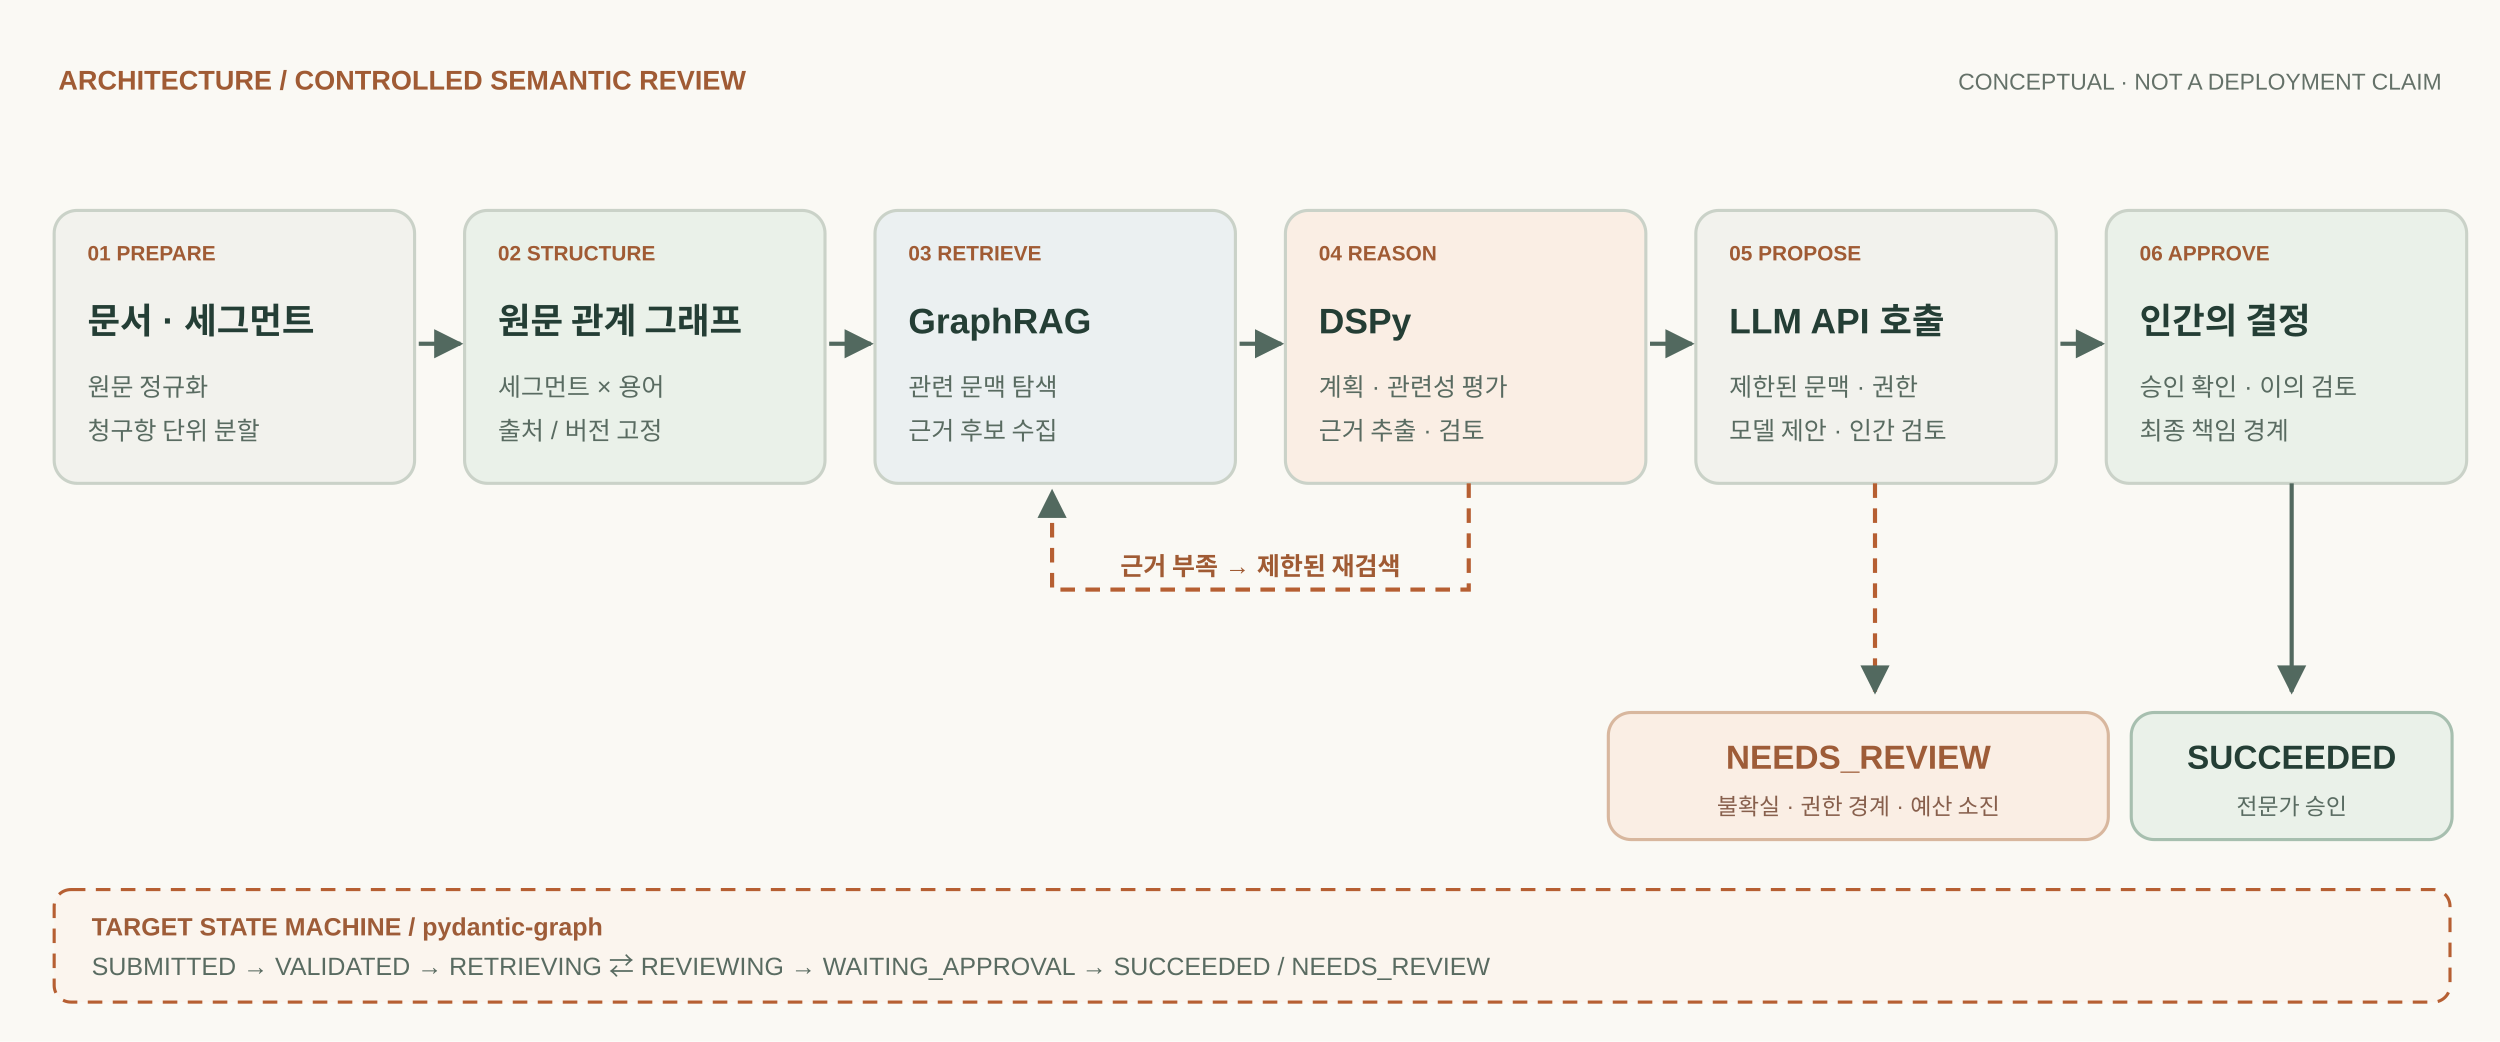
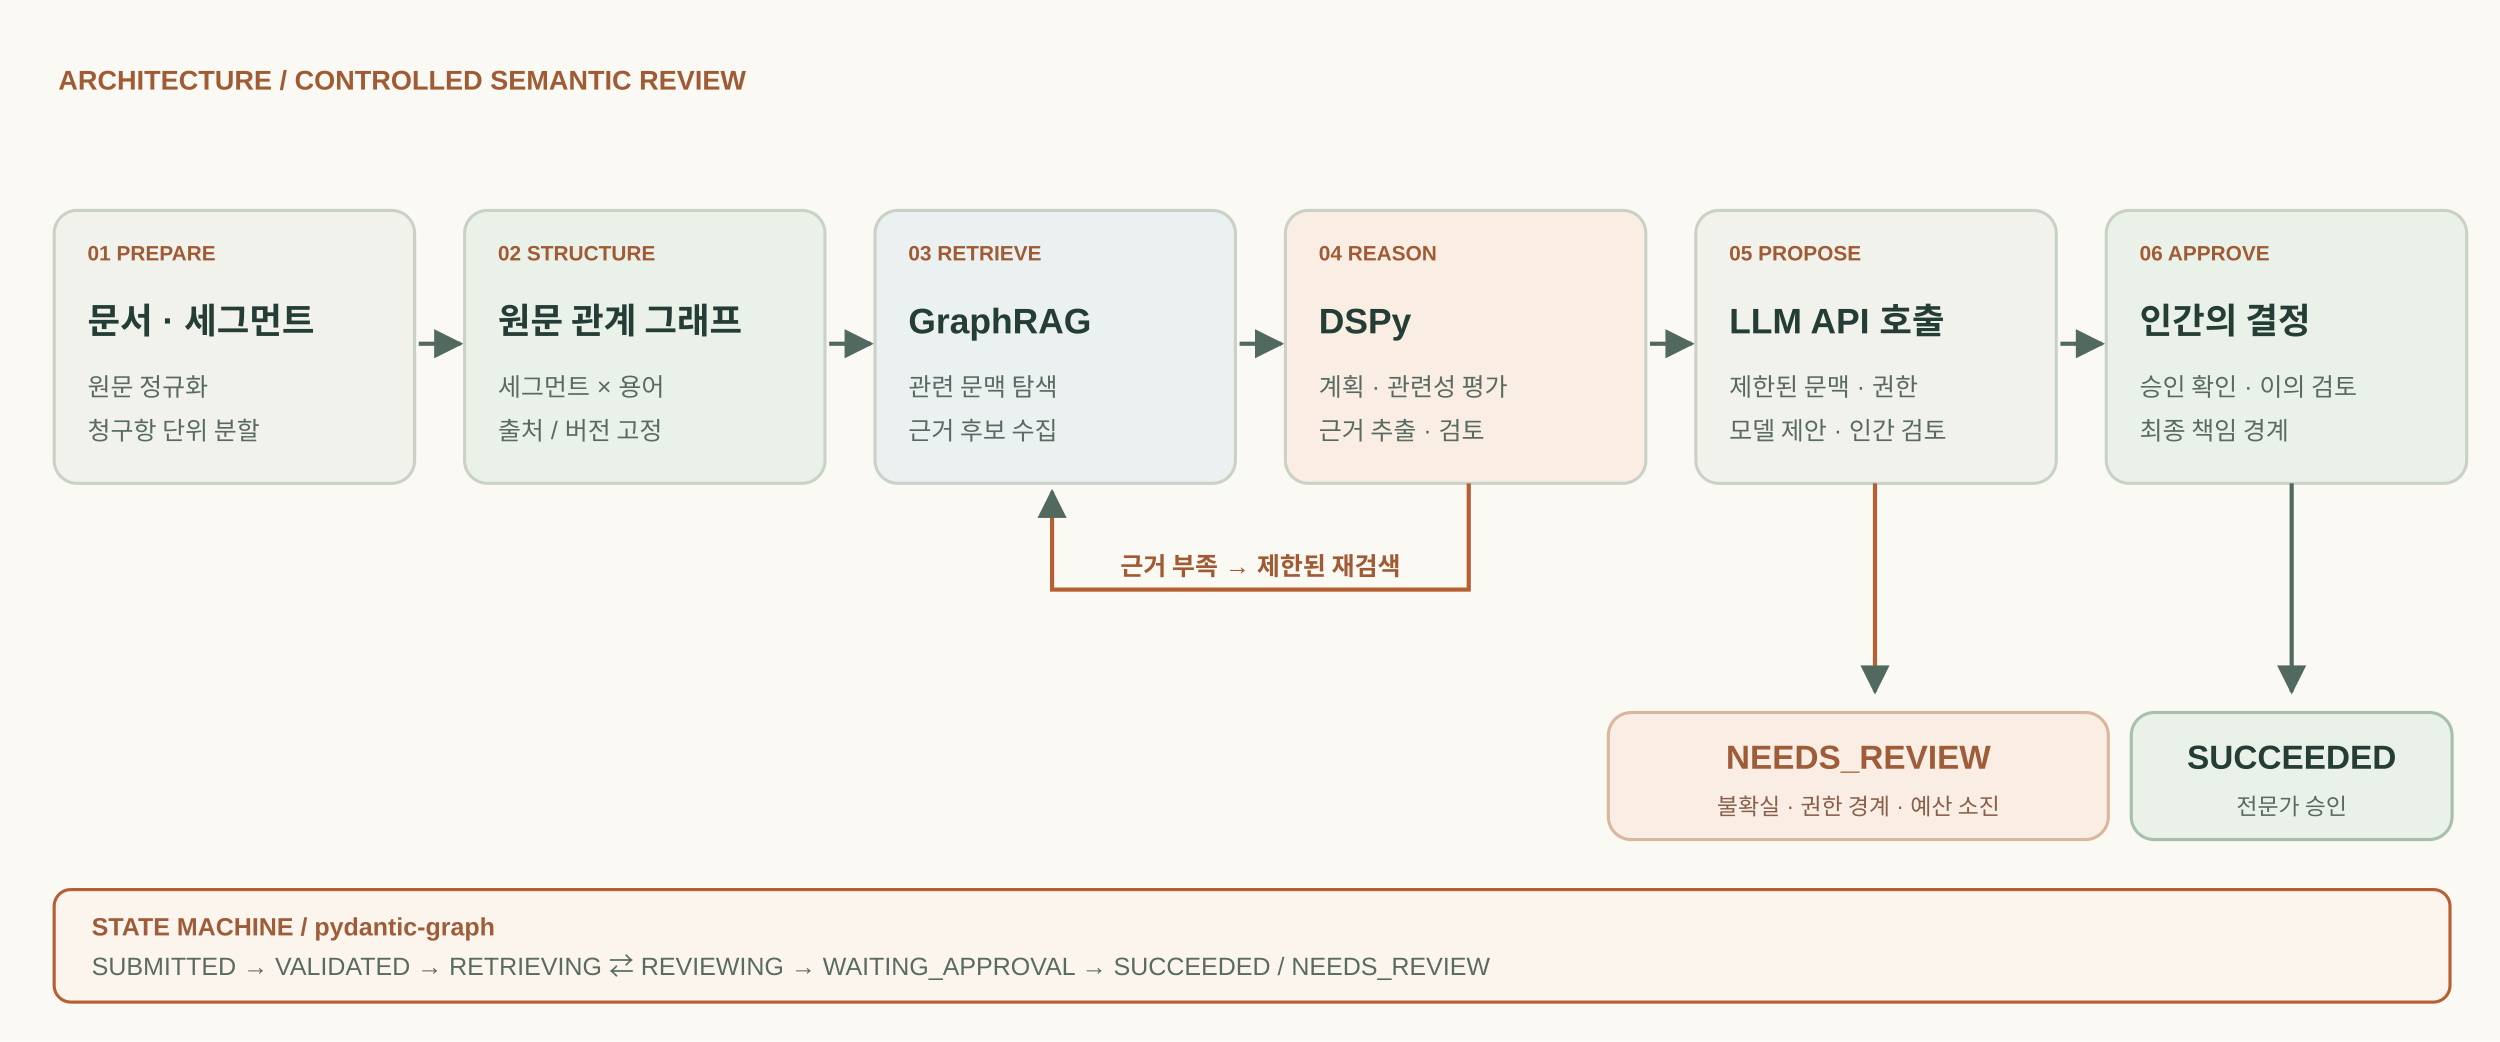
<svg xmlns="http://www.w3.org/2000/svg" width="1200" height="500" viewBox="0 0 1200 500" role="img" aria-labelledby="ttl description">
  <rect width="1200" height="500" fill="#FAF9F4" />
  <defs>
    <marker id="a" viewBox="0 0 10 10" refX="9" refY="5" markerWidth="7" markerHeight="7" orient="auto-start-reverse">
      <path d="M0 0 L10 5 L0 10 z" fill="#52695F" />
    </marker>
  </defs>
  <text x="28" y="43" font-family="Arial, 'Noto Sans CJK KR', sans-serif" font-size="13" font-weight="700" text-anchor="start" fill="#A05B34">ARCHITECTURE / CONTROLLED SEMANTIC REVIEW</text>
-   <text x="1172" y="43" font-family="Arial, 'Noto Sans CJK KR', sans-serif" font-size="11" font-weight="400" text-anchor="end" fill="#647168">CONCEPTUAL · NOT A DEPLOYMENT CLAIM</text>
  <rect x="26" y="101" width="173" height="131" rx="11" fill="#F2F2ED" stroke="#CAD2C8" stroke-width="1.5" />
  <text x="42" y="125" font-family="Arial, 'Noto Sans CJK KR', sans-serif" font-size="10" font-weight="700" text-anchor="start" fill="#A05B34">01  PREPARE</text>
  <text x="42" y="160" font-family="Arial, 'Noto Sans CJK KR', sans-serif" font-size="17" font-weight="700" text-anchor="start" fill="#243e35">문서 · 세그먼트</text>
  <text x="42" y="190" font-family="Arial, 'Noto Sans CJK KR', sans-serif" font-size="12" font-weight="400" text-anchor="start" fill="#596B61">원문 정규화</text>
  <text x="42" y="211" font-family="Arial, 'Noto Sans CJK KR', sans-serif" font-size="12" font-weight="400" text-anchor="start" fill="#596B61">청구항 단위 분할</text>
  <rect x="223" y="101" width="173" height="131" rx="11" fill="#EAF1E9" stroke="#CAD2C8" stroke-width="1.5" />
  <text x="239" y="125" font-family="Arial, 'Noto Sans CJK KR', sans-serif" font-size="10" font-weight="700" text-anchor="start" fill="#A05B34">02  STRUCTURE</text>
  <text x="239" y="160" font-family="Arial, 'Noto Sans CJK KR', sans-serif" font-size="17" font-weight="700" text-anchor="start" fill="#243e35">원문 관계 그래프</text>
  <text x="239" y="190" font-family="Arial, 'Noto Sans CJK KR', sans-serif" font-size="12" font-weight="400" text-anchor="start" fill="#596B61">세그먼트 × 용어</text>
  <text x="239" y="211" font-family="Arial, 'Noto Sans CJK KR', sans-serif" font-size="12" font-weight="400" text-anchor="start" fill="#596B61">출처 / 버전 고정</text>
  <rect x="420" y="101" width="173" height="131" rx="11" fill="#EBF0F1" stroke="#CAD2C8" stroke-width="1.5" />
  <text x="436" y="125" font-family="Arial, 'Noto Sans CJK KR', sans-serif" font-size="10" font-weight="700" text-anchor="start" fill="#A05B34">03  RETRIEVE</text>
  <text x="436" y="160" font-family="Arial, 'Noto Sans CJK KR', sans-serif" font-size="17" font-weight="700" text-anchor="start" fill="#243e35">GraphRAG</text>
  <text x="436" y="190" font-family="Arial, 'Noto Sans CJK KR', sans-serif" font-size="12" font-weight="400" text-anchor="start" fill="#596B61">관련 문맥 탐색</text>
  <text x="436" y="211" font-family="Arial, 'Noto Sans CJK KR', sans-serif" font-size="12" font-weight="400" text-anchor="start" fill="#596B61">근거 후보 수집</text>
  <rect x="617" y="101" width="173" height="131" rx="11" fill="#FAEEE4" stroke="#CAD2C8" stroke-width="1.5" />
  <text x="633" y="125" font-family="Arial, 'Noto Sans CJK KR', sans-serif" font-size="10" font-weight="700" text-anchor="start" fill="#A05B34">04  REASON</text>
  <text x="633" y="160" font-family="Arial, 'Noto Sans CJK KR', sans-serif" font-size="17" font-weight="700" text-anchor="start" fill="#243e35">DSPy</text>
  <text x="633" y="190" font-family="Arial, 'Noto Sans CJK KR', sans-serif" font-size="12" font-weight="400" text-anchor="start" fill="#596B61">계획 · 관련성 평가</text>
  <text x="633" y="211" font-family="Arial, 'Noto Sans CJK KR', sans-serif" font-size="12" font-weight="400" text-anchor="start" fill="#596B61">근거 추출 · 검토</text>
  <rect x="814" y="101" width="173" height="131" rx="11" fill="#F2F2ED" stroke="#CAD2C8" stroke-width="1.5" />
  <text x="830" y="125" font-family="Arial, 'Noto Sans CJK KR', sans-serif" font-size="10" font-weight="700" text-anchor="start" fill="#A05B34">05  PROPOSE</text>
  <text x="830" y="160" font-family="Arial, 'Noto Sans CJK KR', sans-serif" font-size="17" font-weight="700" text-anchor="start" fill="#243e35">LLM API 호출</text>
  <text x="830" y="190" font-family="Arial, 'Noto Sans CJK KR', sans-serif" font-size="12" font-weight="400" text-anchor="start" fill="#596B61">제한된 문맥 · 권한</text>
  <text x="830" y="211" font-family="Arial, 'Noto Sans CJK KR', sans-serif" font-size="12" font-weight="400" text-anchor="start" fill="#596B61">모델 제안 · 인간 검토</text>
  <rect x="1011" y="101" width="173" height="131" rx="11" fill="#EAF1E9" stroke="#CAD2C8" stroke-width="1.5" />
  <text x="1027" y="125" font-family="Arial, 'Noto Sans CJK KR', sans-serif" font-size="10" font-weight="700" text-anchor="start" fill="#A05B34">06  APPROVE</text>
  <text x="1027" y="160" font-family="Arial, 'Noto Sans CJK KR', sans-serif" font-size="17" font-weight="700" text-anchor="start" fill="#243e35">인간의 결정</text>
  <text x="1027" y="190" font-family="Arial, 'Noto Sans CJK KR', sans-serif" font-size="12" font-weight="400" text-anchor="start" fill="#596B61">승인 확인 · 이의 검토</text>
  <text x="1027" y="211" font-family="Arial, 'Noto Sans CJK KR', sans-serif" font-size="12" font-weight="400" text-anchor="start" fill="#596B61">최종 책임 경계</text>
  <path d="M201 165 L221 165" fill="none" stroke="#52695F" stroke-width="2" marker-end="url(#a)" />
  <path d="M398 165 L418 165" fill="none" stroke="#52695F" stroke-width="2" marker-end="url(#a)" />
  <path d="M595 165 L615 165" fill="none" stroke="#52695F" stroke-width="2" marker-end="url(#a)" />
  <path d="M792 165 L812 165" fill="none" stroke="#52695F" stroke-width="2" marker-end="url(#a)" />
  <path d="M989 165 L1009 165" fill="none" stroke="#52695F" stroke-width="2" marker-end="url(#a)" />
-   <path d="M705 232 V283 H505 V236" fill="none" stroke="#B65F32" stroke-dasharray="7 5" stroke-width="2" marker-end="url(#a)" />
+   <path d="M705 232 V283 H505 V236" fill="none" stroke="#B65F32" stroke-width="2" marker-end="url(#a)" />
  <text x="605" y="276" font-family="Arial, 'Noto Sans CJK KR', sans-serif" font-size="12" font-weight="700" text-anchor="middle" fill="#A05B34">근거 부족 → 제한된 재검색</text>
-   <path d="M900 232 V332" fill="none" stroke="#B65F32" stroke-width="2" stroke-dasharray="7 5" marker-end="url(#a)" />
+   <path d="M900 232 V332" fill="none" stroke="#B65F32" stroke-width="2" marker-end="url(#a)" />
  <rect x="772" y="342" width="240" height="61" rx="11" fill="#FAEEE4" stroke="#D8B79E" stroke-width="1.5" />
  <text x="892" y="369" font-family="Arial, 'Noto Sans CJK KR', sans-serif" font-size="16" font-weight="700" text-anchor="middle" fill="#9E5C38">NEEDS_REVIEW</text>
  <text x="892" y="391" font-family="Arial, 'Noto Sans CJK KR', sans-serif" font-size="11" font-weight="400" text-anchor="middle" fill="#875F4C">불확실 · 권한 경계 · 예산 소진</text>
  <path d="M1100 232 V332" fill="none" stroke="#52695F" stroke-width="2" marker-end="url(#a)" />
  <rect x="1023" y="342" width="154" height="61" rx="11" fill="#EAF1E9" stroke="#A7BFAF" stroke-width="1.5" />
  <text x="1100" y="369" font-family="Arial, 'Noto Sans CJK KR', sans-serif" font-size="16" font-weight="700" text-anchor="middle" fill="#243E35">SUCCEEDED</text>
  <text x="1100" y="391" font-family="Arial, 'Noto Sans CJK KR', sans-serif" font-size="11" font-weight="400" text-anchor="middle" fill="#596B61">전문가 승인</text>
-   <rect x="26" y="427" width="1150" height="54" rx="8" fill="#FBF5EE" stroke="#B65F32" stroke-dasharray="7 5" stroke-width="1.5" />
-   <text x="44" y="449" font-family="Arial, 'Noto Sans CJK KR', sans-serif" font-size="12" font-weight="700" text-anchor="start" fill="#9E5C38">TARGET STATE MACHINE / pydantic-graph</text>
+   <rect x="26" y="427" width="1150" height="54" rx="8" fill="#FBF5EE" stroke="#B65F32" stroke-width="1.5" />
+   <text x="44" y="449" font-family="Arial, 'Noto Sans CJK KR', sans-serif" font-size="12" font-weight="700" text-anchor="start" fill="#9E5C38">STATE MACHINE / pydantic-graph</text>
  <text x="44" y="468" font-family="Arial, 'Noto Sans CJK KR', sans-serif" font-size="12" font-weight="400" text-anchor="start" fill="#596B61">SUBMITTED → VALIDATED → RETRIEVING ⇄ REVIEWING → WAITING_APPROVAL → SUCCEEDED / NEEDS_REVIEW</text>
</svg>
